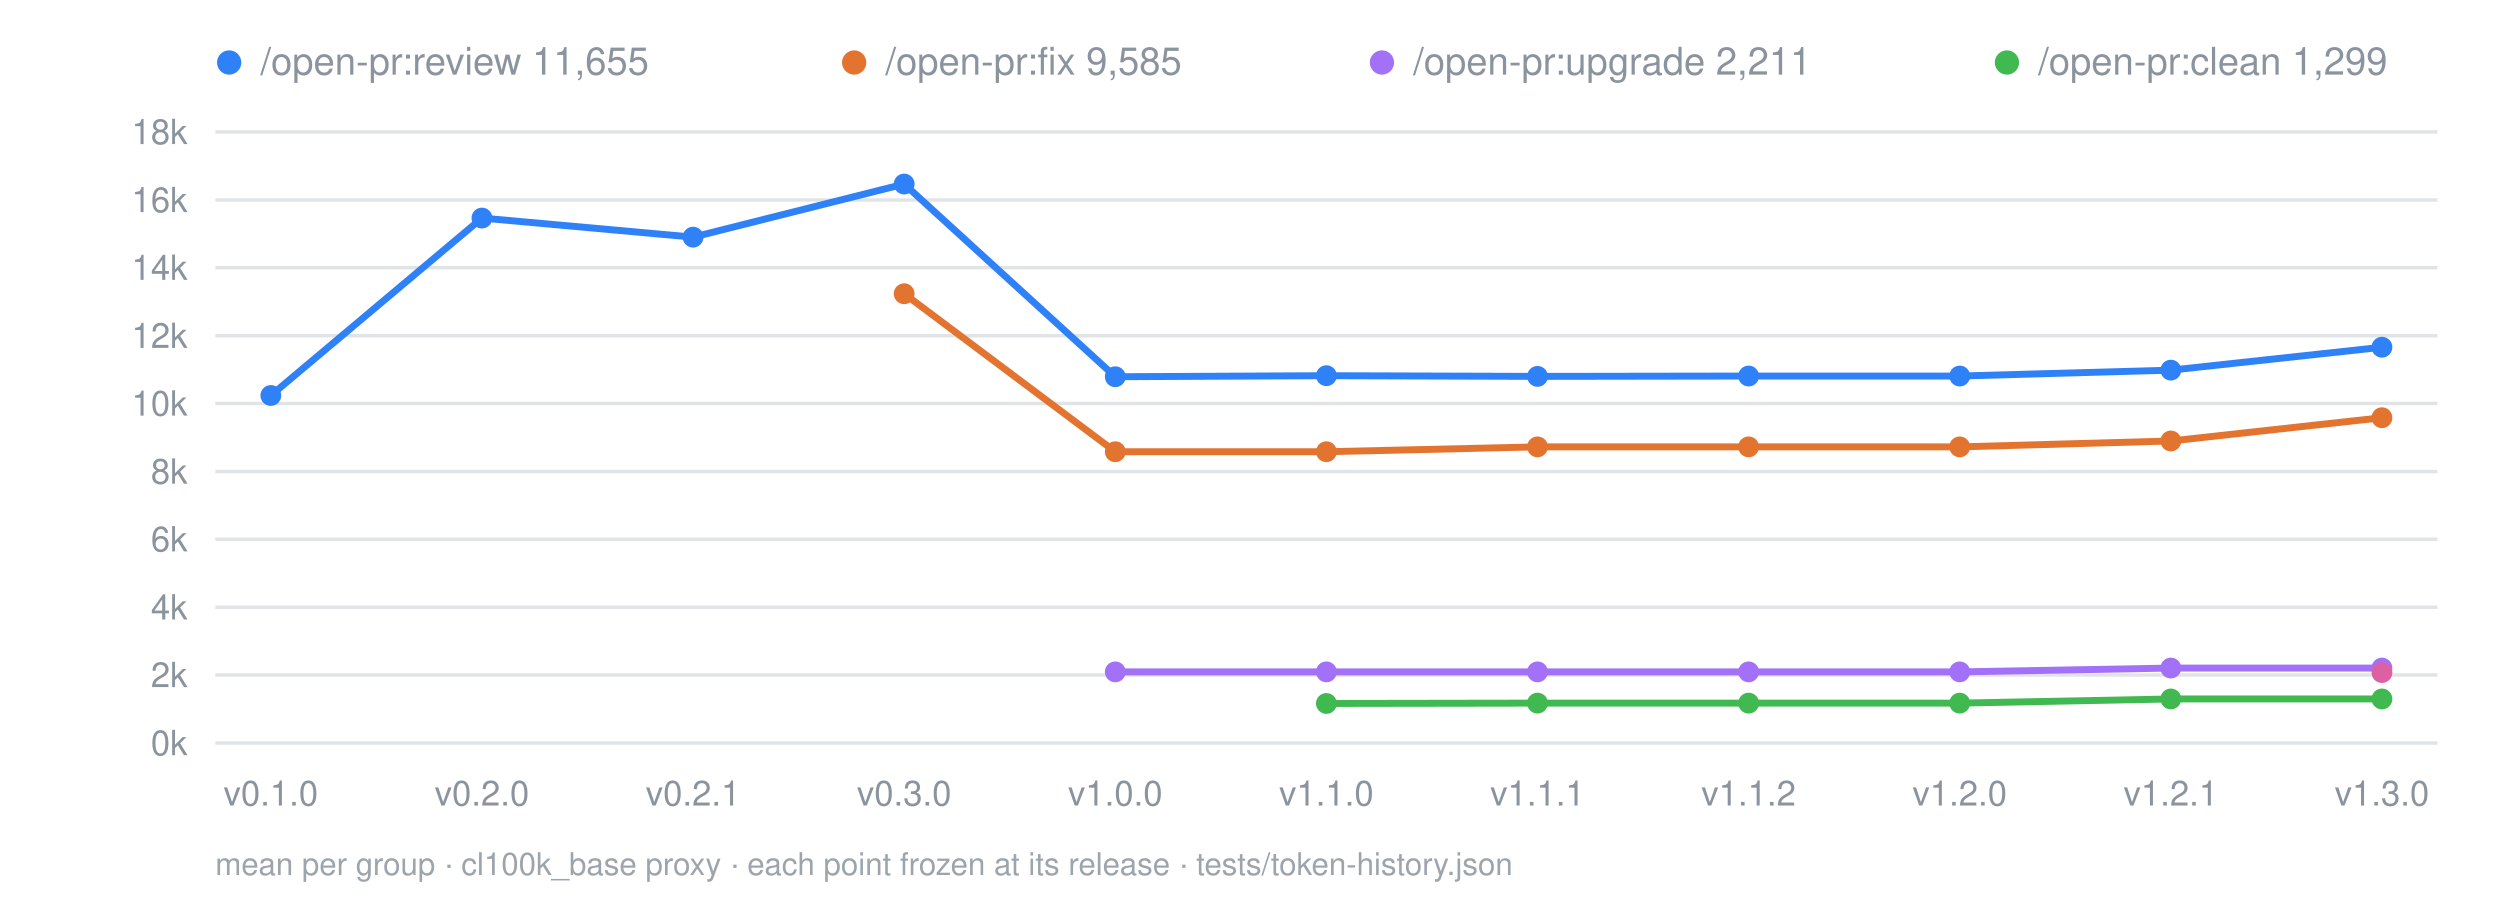
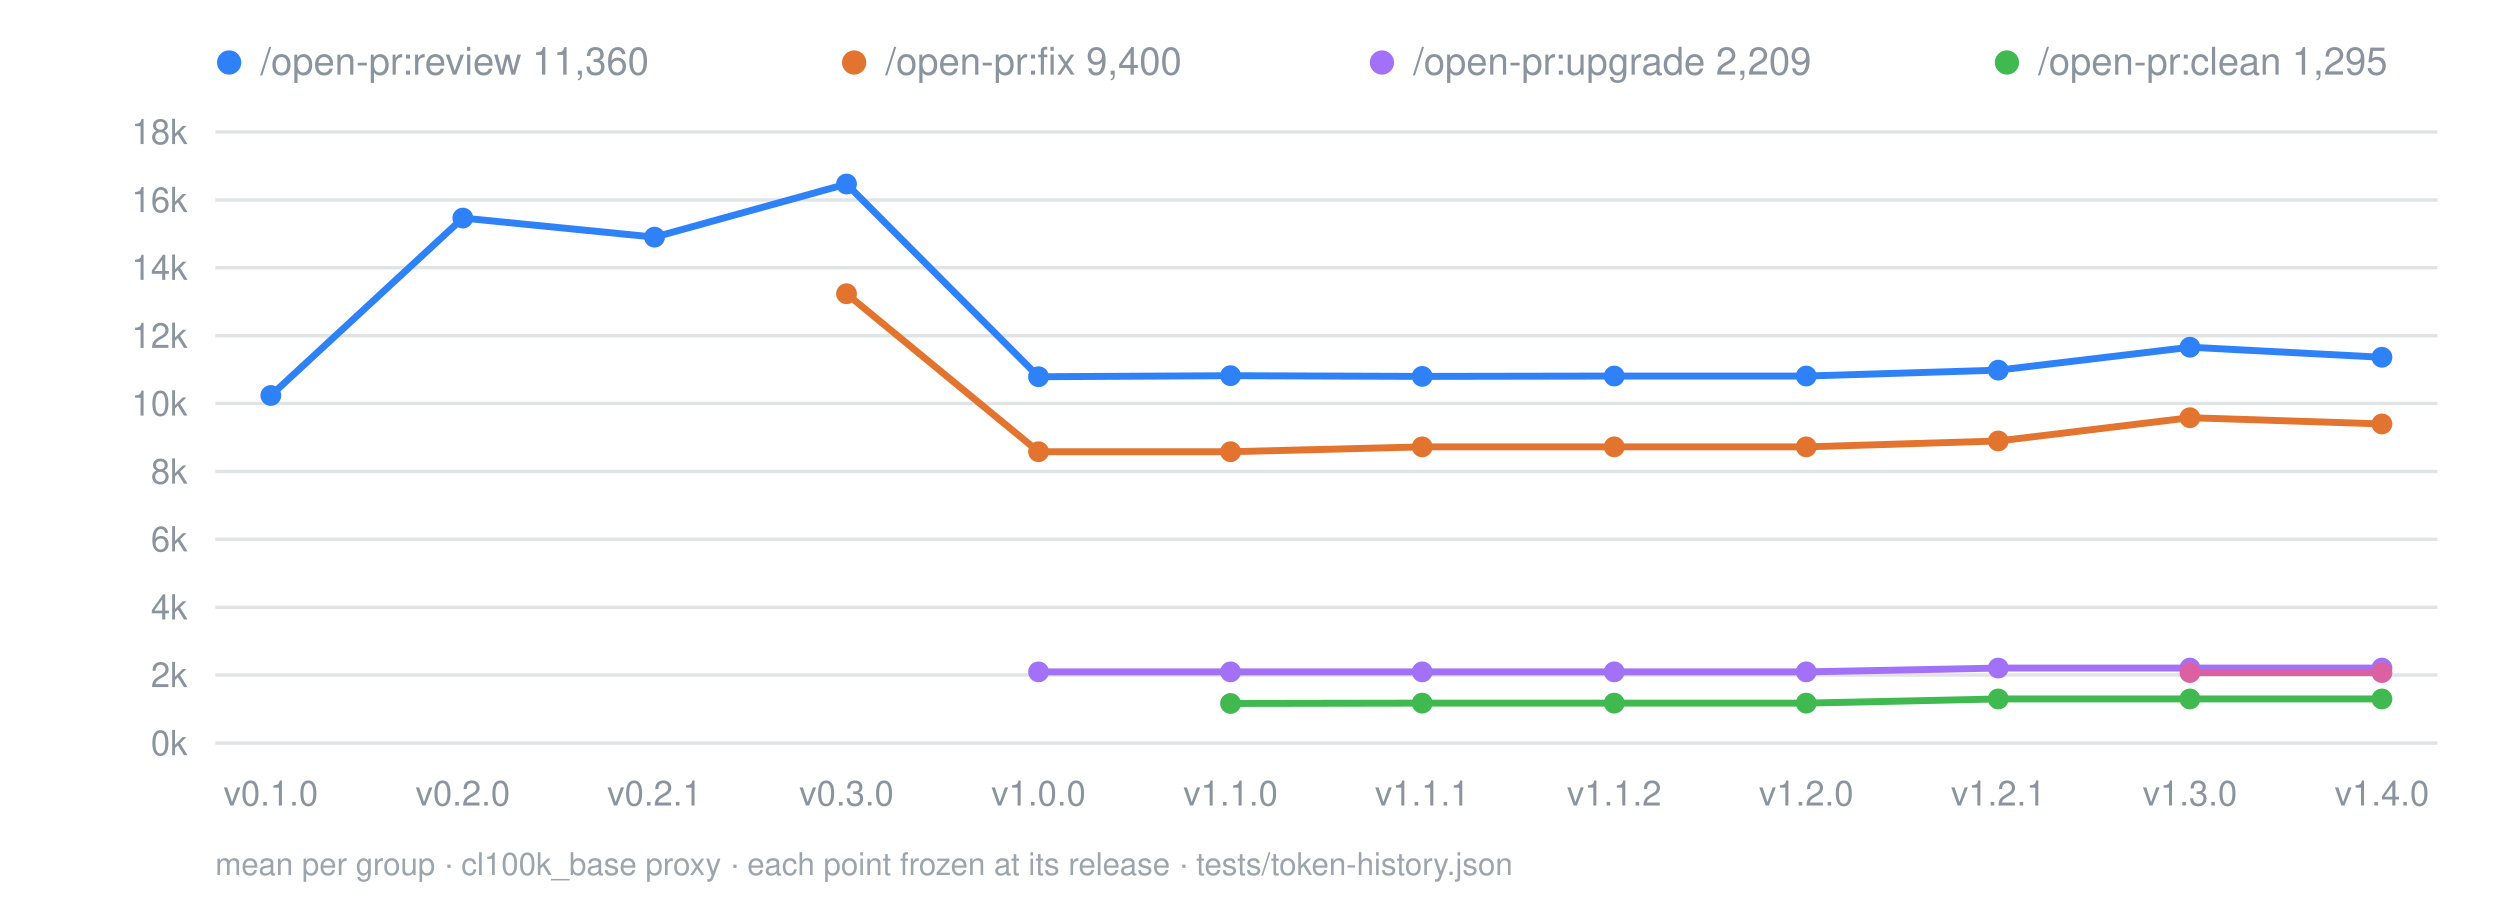
<svg xmlns="http://www.w3.org/2000/svg" viewBox="0 0 720 260" width="720" height="260" font-family="system-ui,-apple-system,Segoe UI,Helvetica,Arial,sans-serif" role="img" aria-label="Context cost per release, one line per command">
  <line x1="62" y1="214.0" x2="702" y2="214.0" stroke="#8b949e" stroke-opacity="0.25" />
  <text x="54" y="217.5" text-anchor="end" font-size="10" fill="#8b949e">0k</text>
  <line x1="62" y1="194.4" x2="702" y2="194.4" stroke="#8b949e" stroke-opacity="0.25" />
  <text x="54" y="197.9" text-anchor="end" font-size="10" fill="#8b949e">2k</text>
  <line x1="62" y1="174.9" x2="702" y2="174.9" stroke="#8b949e" stroke-opacity="0.25" />
  <text x="54" y="178.4" text-anchor="end" font-size="10" fill="#8b949e">4k</text>
  <line x1="62" y1="155.3" x2="702" y2="155.3" stroke="#8b949e" stroke-opacity="0.25" />
  <text x="54" y="158.8" text-anchor="end" font-size="10" fill="#8b949e">6k</text>
  <line x1="62" y1="135.8" x2="702" y2="135.8" stroke="#8b949e" stroke-opacity="0.25" />
  <text x="54" y="139.3" text-anchor="end" font-size="10" fill="#8b949e">8k</text>
  <line x1="62" y1="116.2" x2="702" y2="116.2" stroke="#8b949e" stroke-opacity="0.25" />
  <text x="54" y="119.7" text-anchor="end" font-size="10" fill="#8b949e">10k</text>
  <line x1="62" y1="96.7" x2="702" y2="96.7" stroke="#8b949e" stroke-opacity="0.25" />
  <text x="54" y="100.2" text-anchor="end" font-size="10" fill="#8b949e">12k</text>
  <line x1="62" y1="77.1" x2="702" y2="77.1" stroke="#8b949e" stroke-opacity="0.25" />
  <text x="54" y="80.6" text-anchor="end" font-size="10" fill="#8b949e">14k</text>
  <line x1="62" y1="57.6" x2="702" y2="57.6" stroke="#8b949e" stroke-opacity="0.25" />
  <text x="54" y="61.1" text-anchor="end" font-size="10" fill="#8b949e">16k</text>
  <line x1="62" y1="38.0" x2="702" y2="38.0" stroke="#8b949e" stroke-opacity="0.25" />
  <text x="54" y="41.5" text-anchor="end" font-size="10" fill="#8b949e">18k</text>
  <text x="78.0" y="232.0" text-anchor="middle" font-size="10" fill="#8b949e">v0.1.0</text>
-   <text x="138.8" y="232.0" text-anchor="middle" font-size="10" fill="#8b949e">v0.2.0</text>
-   <text x="199.6" y="232.0" text-anchor="middle" font-size="10" fill="#8b949e">v0.2.1</text>
-   <text x="260.4" y="232.0" text-anchor="middle" font-size="10" fill="#8b949e">v0.3.0</text>
-   <text x="321.2" y="232.0" text-anchor="middle" font-size="10" fill="#8b949e">v1.0.0</text>
-   <text x="382.0" y="232.0" text-anchor="middle" font-size="10" fill="#8b949e">v1.1.0</text>
-   <text x="442.8" y="232.0" text-anchor="middle" font-size="10" fill="#8b949e">v1.1.1</text>
-   <text x="503.6" y="232.0" text-anchor="middle" font-size="10" fill="#8b949e">v1.1.2</text>
-   <text x="564.4" y="232.0" text-anchor="middle" font-size="10" fill="#8b949e">v1.2.0</text>
-   <text x="625.2" y="232.0" text-anchor="middle" font-size="10" fill="#8b949e">v1.2.1</text>
-   <text x="686.0" y="232.0" text-anchor="middle" font-size="10" fill="#8b949e">v1.3.0</text>
-   <polyline points="78.0,113.9 138.8,62.8 199.6,68.3 260.4,53.0 321.2,108.5 382.0,108.2 442.8,108.4 503.6,108.3 564.4,108.3 625.2,106.6 686.0,100.0" fill="none" stroke="#2f81f7" stroke-width="2" stroke-linejoin="round" />
+   <text x="133.3" y="232.0" text-anchor="middle" font-size="10" fill="#8b949e">v0.2.0</text>
+   <text x="188.5" y="232.0" text-anchor="middle" font-size="10" fill="#8b949e">v0.2.1</text>
+   <text x="243.8" y="232.0" text-anchor="middle" font-size="10" fill="#8b949e">v0.3.0</text>
+   <text x="299.1" y="232.0" text-anchor="middle" font-size="10" fill="#8b949e">v1.0.0</text>
+   <text x="354.4" y="232.0" text-anchor="middle" font-size="10" fill="#8b949e">v1.1.0</text>
+   <text x="409.6" y="232.0" text-anchor="middle" font-size="10" fill="#8b949e">v1.1.1</text>
+   <text x="464.9" y="232.0" text-anchor="middle" font-size="10" fill="#8b949e">v1.1.2</text>
+   <text x="520.2" y="232.0" text-anchor="middle" font-size="10" fill="#8b949e">v1.2.0</text>
+   <text x="575.5" y="232.0" text-anchor="middle" font-size="10" fill="#8b949e">v1.2.1</text>
+   <text x="630.7" y="232.0" text-anchor="middle" font-size="10" fill="#8b949e">v1.3.0</text>
+   <text x="686.0" y="232.0" text-anchor="middle" font-size="10" fill="#8b949e">v1.4.0</text>
+   <polyline points="78.0,113.9 133.3,62.8 188.5,68.3 243.8,53.0 299.1,108.5 354.4,108.2 409.6,108.4 464.9,108.3 520.2,108.3 575.5,106.6 630.7,100.0 686.0,102.9" fill="none" stroke="#2f81f7" stroke-width="2" stroke-linejoin="round" />
  <circle cx="78.0" cy="113.9" r="3" fill="#2f81f7" />
-   <circle cx="138.8" cy="62.8" r="3" fill="#2f81f7" />
-   <circle cx="199.6" cy="68.3" r="3" fill="#2f81f7" />
-   <circle cx="260.4" cy="53.0" r="3" fill="#2f81f7" />
-   <circle cx="321.2" cy="108.5" r="3" fill="#2f81f7" />
-   <circle cx="382.0" cy="108.2" r="3" fill="#2f81f7" />
-   <circle cx="442.8" cy="108.4" r="3" fill="#2f81f7" />
-   <circle cx="503.6" cy="108.3" r="3" fill="#2f81f7" />
-   <circle cx="564.4" cy="108.3" r="3" fill="#2f81f7" />
-   <circle cx="625.2" cy="106.6" r="3" fill="#2f81f7" />
-   <circle cx="686.0" cy="100.0" r="3" fill="#2f81f7" />
-   <polyline points="260.4,84.6 321.2,130.1 382.0,130.1 442.8,128.7 503.6,128.7 564.4,128.7 625.2,127.0 686.0,120.3" fill="none" stroke="#e3742f" stroke-width="2" stroke-linejoin="round" />
-   <circle cx="260.4" cy="84.6" r="3" fill="#e3742f" />
-   <circle cx="321.2" cy="130.1" r="3" fill="#e3742f" />
-   <circle cx="382.0" cy="130.1" r="3" fill="#e3742f" />
-   <circle cx="442.8" cy="128.7" r="3" fill="#e3742f" />
-   <circle cx="503.6" cy="128.7" r="3" fill="#e3742f" />
-   <circle cx="564.4" cy="128.7" r="3" fill="#e3742f" />
-   <circle cx="625.2" cy="127.0" r="3" fill="#e3742f" />
-   <circle cx="686.0" cy="120.3" r="3" fill="#e3742f" />
-   <polyline points="321.2,193.5 382.0,193.5 442.8,193.5 503.6,193.5 564.4,193.5 625.2,192.4 686.0,192.4" fill="none" stroke="#a371f7" stroke-width="2" stroke-linejoin="round" />
-   <circle cx="321.2" cy="193.5" r="3" fill="#a371f7" />
-   <circle cx="382.0" cy="193.5" r="3" fill="#a371f7" />
-   <circle cx="442.8" cy="193.5" r="3" fill="#a371f7" />
-   <circle cx="503.6" cy="193.5" r="3" fill="#a371f7" />
-   <circle cx="564.4" cy="193.5" r="3" fill="#a371f7" />
-   <circle cx="625.2" cy="192.4" r="3" fill="#a371f7" />
+   <circle cx="133.3" cy="62.8" r="3" fill="#2f81f7" />
+   <circle cx="188.5" cy="68.3" r="3" fill="#2f81f7" />
+   <circle cx="243.8" cy="53.0" r="3" fill="#2f81f7" />
+   <circle cx="299.1" cy="108.5" r="3" fill="#2f81f7" />
+   <circle cx="354.4" cy="108.2" r="3" fill="#2f81f7" />
+   <circle cx="409.6" cy="108.4" r="3" fill="#2f81f7" />
+   <circle cx="464.9" cy="108.3" r="3" fill="#2f81f7" />
+   <circle cx="520.2" cy="108.3" r="3" fill="#2f81f7" />
+   <circle cx="575.5" cy="106.6" r="3" fill="#2f81f7" />
+   <circle cx="630.7" cy="100.0" r="3" fill="#2f81f7" />
+   <circle cx="686.0" cy="102.9" r="3" fill="#2f81f7" />
+   <polyline points="243.8,84.6 299.1,130.1 354.4,130.1 409.6,128.7 464.9,128.7 520.2,128.7 575.5,127.0 630.7,120.3 686.0,122.1" fill="none" stroke="#e3742f" stroke-width="2" stroke-linejoin="round" />
+   <circle cx="243.8" cy="84.6" r="3" fill="#e3742f" />
+   <circle cx="299.1" cy="130.1" r="3" fill="#e3742f" />
+   <circle cx="354.4" cy="130.1" r="3" fill="#e3742f" />
+   <circle cx="409.6" cy="128.7" r="3" fill="#e3742f" />
+   <circle cx="464.9" cy="128.7" r="3" fill="#e3742f" />
+   <circle cx="520.2" cy="128.7" r="3" fill="#e3742f" />
+   <circle cx="575.5" cy="127.0" r="3" fill="#e3742f" />
+   <circle cx="630.7" cy="120.3" r="3" fill="#e3742f" />
+   <circle cx="686.0" cy="122.1" r="3" fill="#e3742f" />
+   <polyline points="299.1,193.5 354.4,193.5 409.6,193.5 464.9,193.5 520.2,193.5 575.5,192.4 630.7,192.4 686.0,192.4" fill="none" stroke="#a371f7" stroke-width="2" stroke-linejoin="round" />
+   <circle cx="299.1" cy="193.5" r="3" fill="#a371f7" />
+   <circle cx="354.4" cy="193.5" r="3" fill="#a371f7" />
+   <circle cx="409.6" cy="193.5" r="3" fill="#a371f7" />
+   <circle cx="464.9" cy="193.5" r="3" fill="#a371f7" />
+   <circle cx="520.2" cy="193.5" r="3" fill="#a371f7" />
+   <circle cx="575.5" cy="192.4" r="3" fill="#a371f7" />
+   <circle cx="630.7" cy="192.4" r="3" fill="#a371f7" />
  <circle cx="686.0" cy="192.4" r="3" fill="#a371f7" />
-   <polyline points="382.0,202.6 442.8,202.5 503.6,202.5 564.4,202.5 625.2,201.3 686.0,201.3" fill="none" stroke="#3fb950" stroke-width="2" stroke-linejoin="round" />
-   <circle cx="382.0" cy="202.6" r="3" fill="#3fb950" />
-   <circle cx="442.8" cy="202.5" r="3" fill="#3fb950" />
-   <circle cx="503.6" cy="202.5" r="3" fill="#3fb950" />
-   <circle cx="564.4" cy="202.5" r="3" fill="#3fb950" />
-   <circle cx="625.2" cy="201.3" r="3" fill="#3fb950" />
+   <polyline points="354.4,202.6 409.6,202.5 464.9,202.5 520.2,202.5 575.5,201.3 630.7,201.3 686.0,201.3" fill="none" stroke="#3fb950" stroke-width="2" stroke-linejoin="round" />
+   <circle cx="354.4" cy="202.6" r="3" fill="#3fb950" />
+   <circle cx="409.6" cy="202.5" r="3" fill="#3fb950" />
+   <circle cx="464.9" cy="202.5" r="3" fill="#3fb950" />
+   <circle cx="520.2" cy="202.5" r="3" fill="#3fb950" />
+   <circle cx="575.5" cy="201.3" r="3" fill="#3fb950" />
+   <circle cx="630.7" cy="201.3" r="3" fill="#3fb950" />
  <circle cx="686.0" cy="201.3" r="3" fill="#3fb950" />
+   <polyline points="630.7,193.7 686.0,193.7" fill="none" stroke="#db61a2" stroke-width="2" stroke-linejoin="round" />
+   <circle cx="630.7" cy="193.7" r="3" fill="#db61a2" />
  <circle cx="686.0" cy="193.7" r="3" fill="#db61a2" />
  <circle cx="66" cy="18" r="3.5" fill="#2f81f7" />
-   <text x="75" y="21.5" font-size="11" fill="#8b949e">/open-pr:review 11,655</text>
+   <text x="75" y="21.5" font-size="11" fill="#8b949e">/open-pr:review 11,360</text>
  <circle cx="246.0" cy="18" r="3.5" fill="#e3742f" />
-   <text x="255.0" y="21.5" font-size="11" fill="#8b949e">/open-pr:fix 9,585</text>
+   <text x="255.0" y="21.5" font-size="11" fill="#8b949e">/open-pr:fix 9,400</text>
  <circle cx="398.0" cy="18" r="3.5" fill="#a371f7" />
-   <text x="407.0" y="21.5" font-size="11" fill="#8b949e">/open-pr:upgrade 2,211</text>
+   <text x="407.0" y="21.5" font-size="11" fill="#8b949e">/open-pr:upgrade 2,209</text>
  <circle cx="578.0" cy="18" r="3.5" fill="#3fb950" />
-   <text x="587.0" y="21.5" font-size="11" fill="#8b949e">/open-pr:clean 1,299</text>
+   <text x="587.0" y="21.5" font-size="11" fill="#8b949e">/open-pr:clean 1,295</text>
  <circle cx="744.0" cy="18" r="3.5" fill="#db61a2" />
-   <text x="753.0" y="21.5" font-size="11" fill="#8b949e">/open-pr:feedback 2,078</text>
+   <text x="753.0" y="21.5" font-size="11" fill="#8b949e">/open-pr:feedback 2,075</text>
  <text x="62" y="252" font-size="9" fill="#8b949e" fill-opacity="0.85">mean per group · cl100k_base proxy · each point frozen at its release · tests/token-history.json</text>
</svg>
